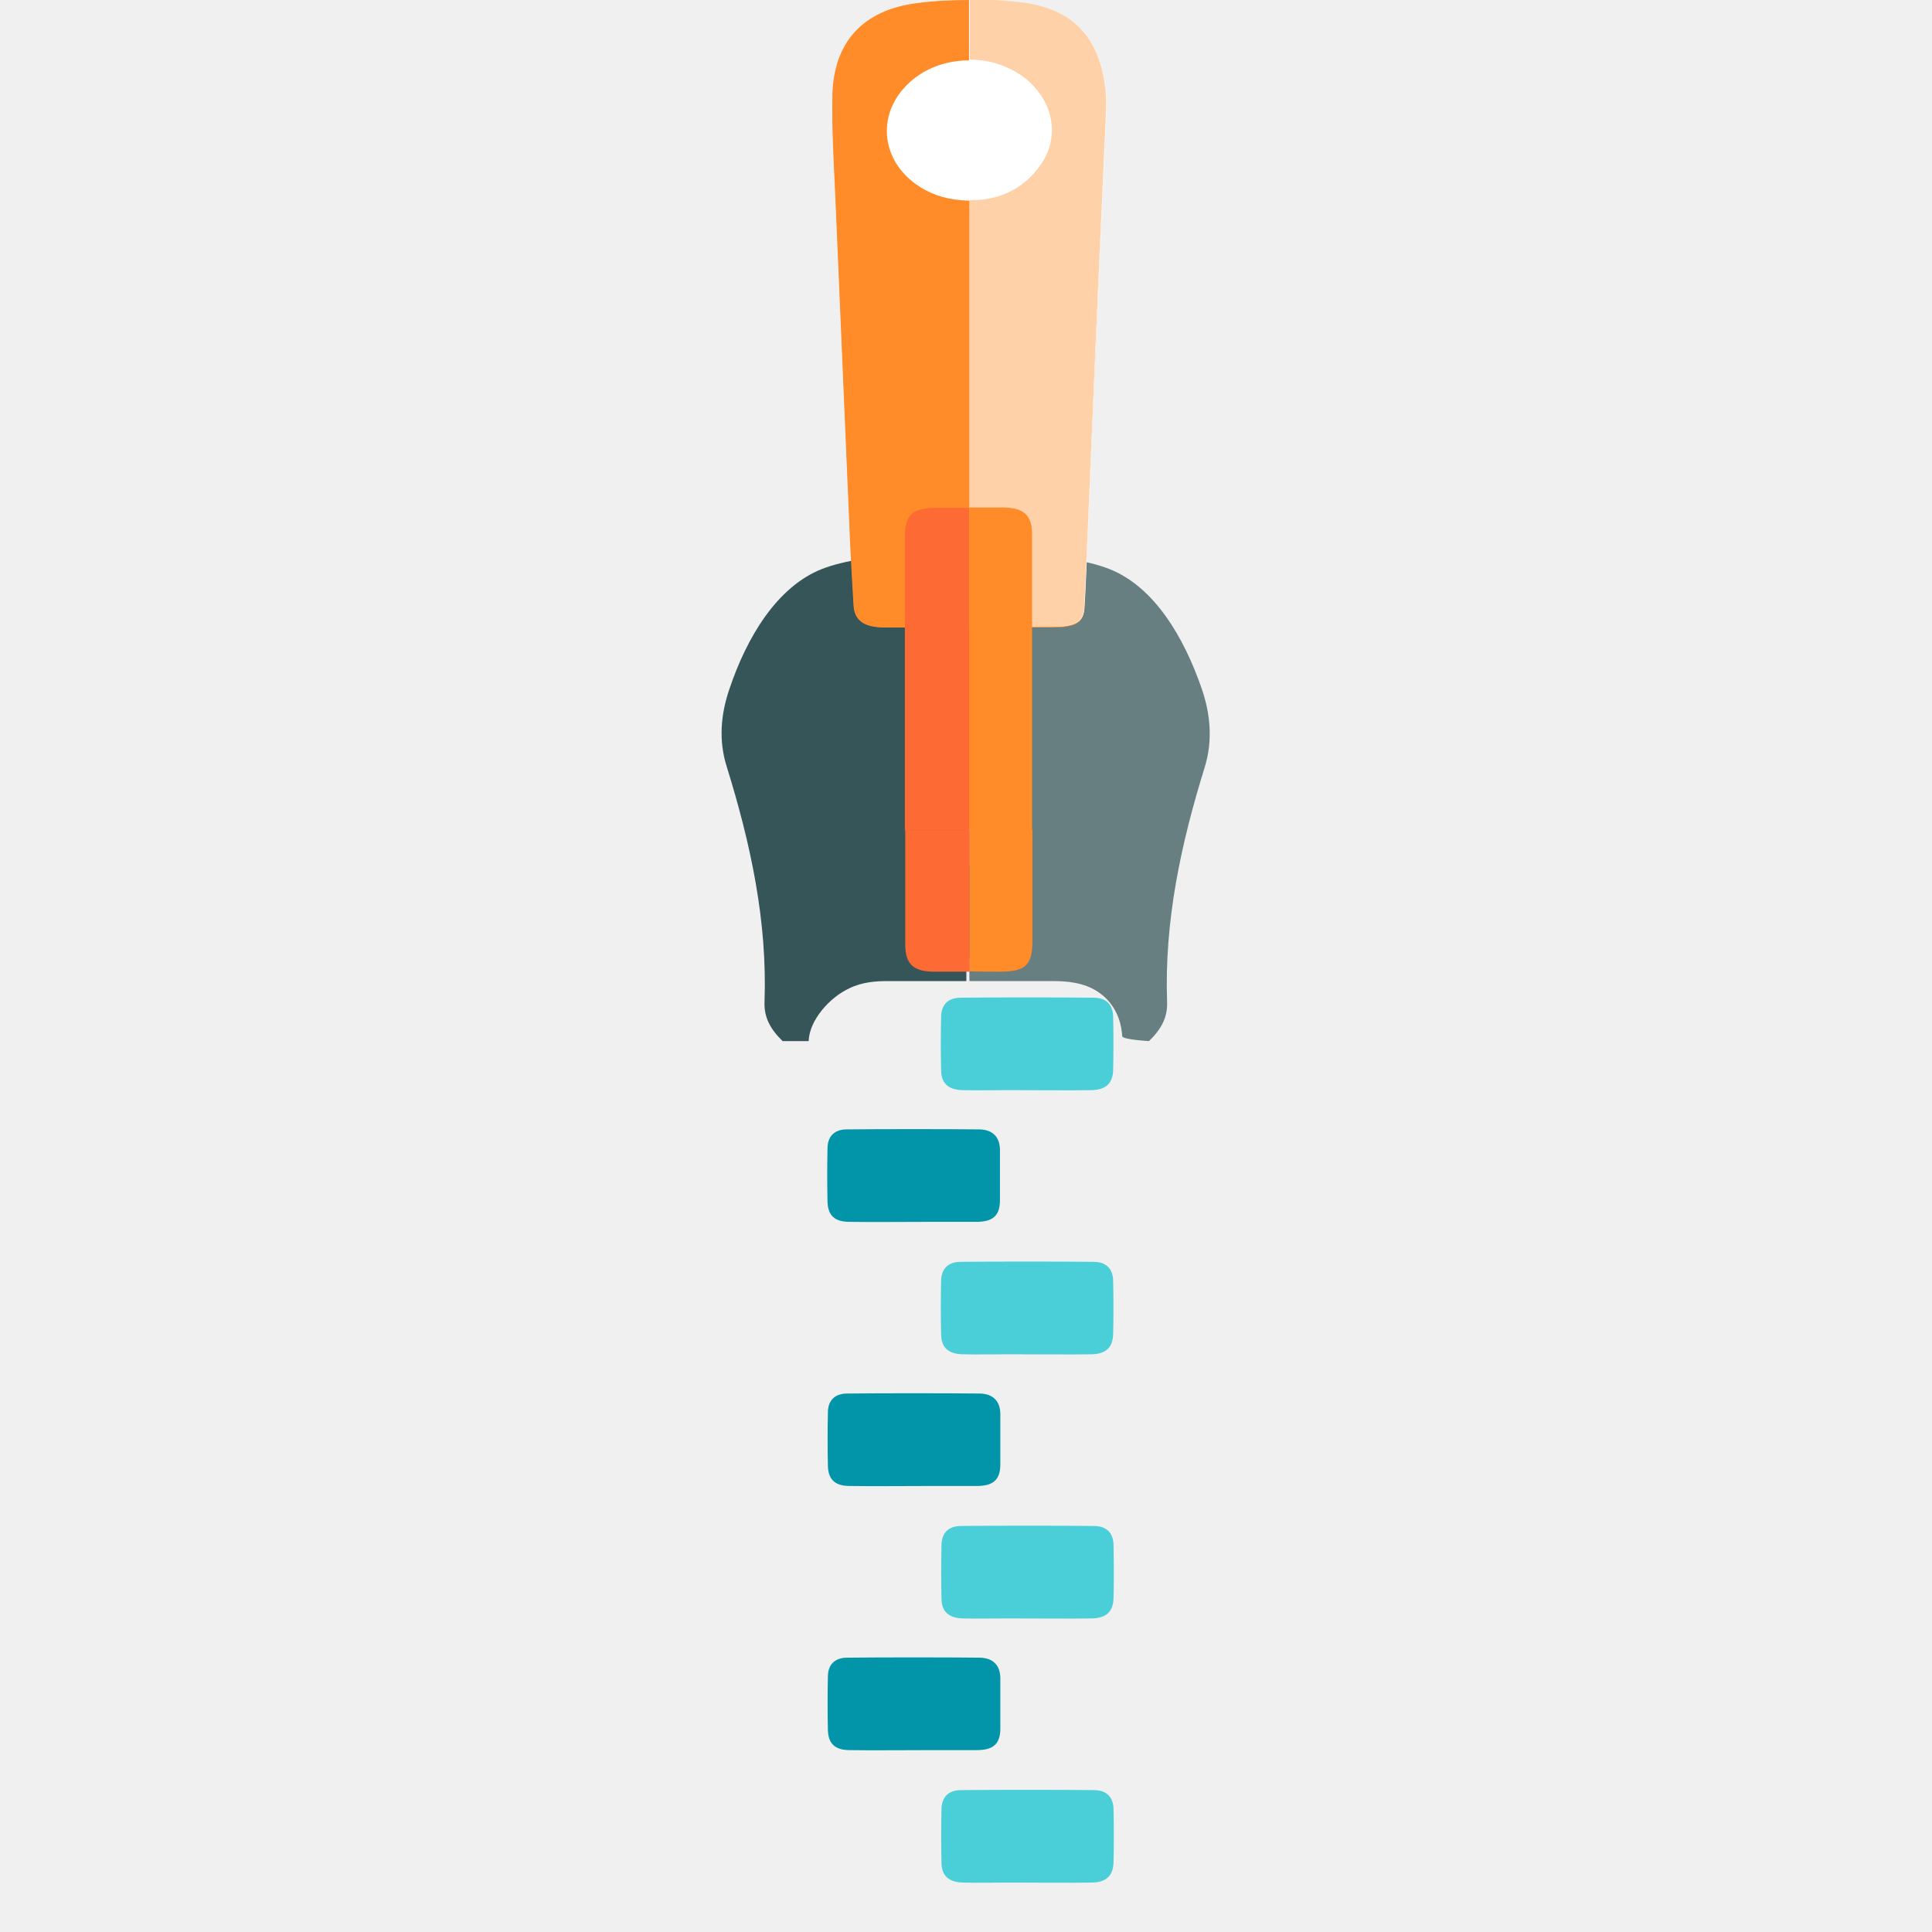
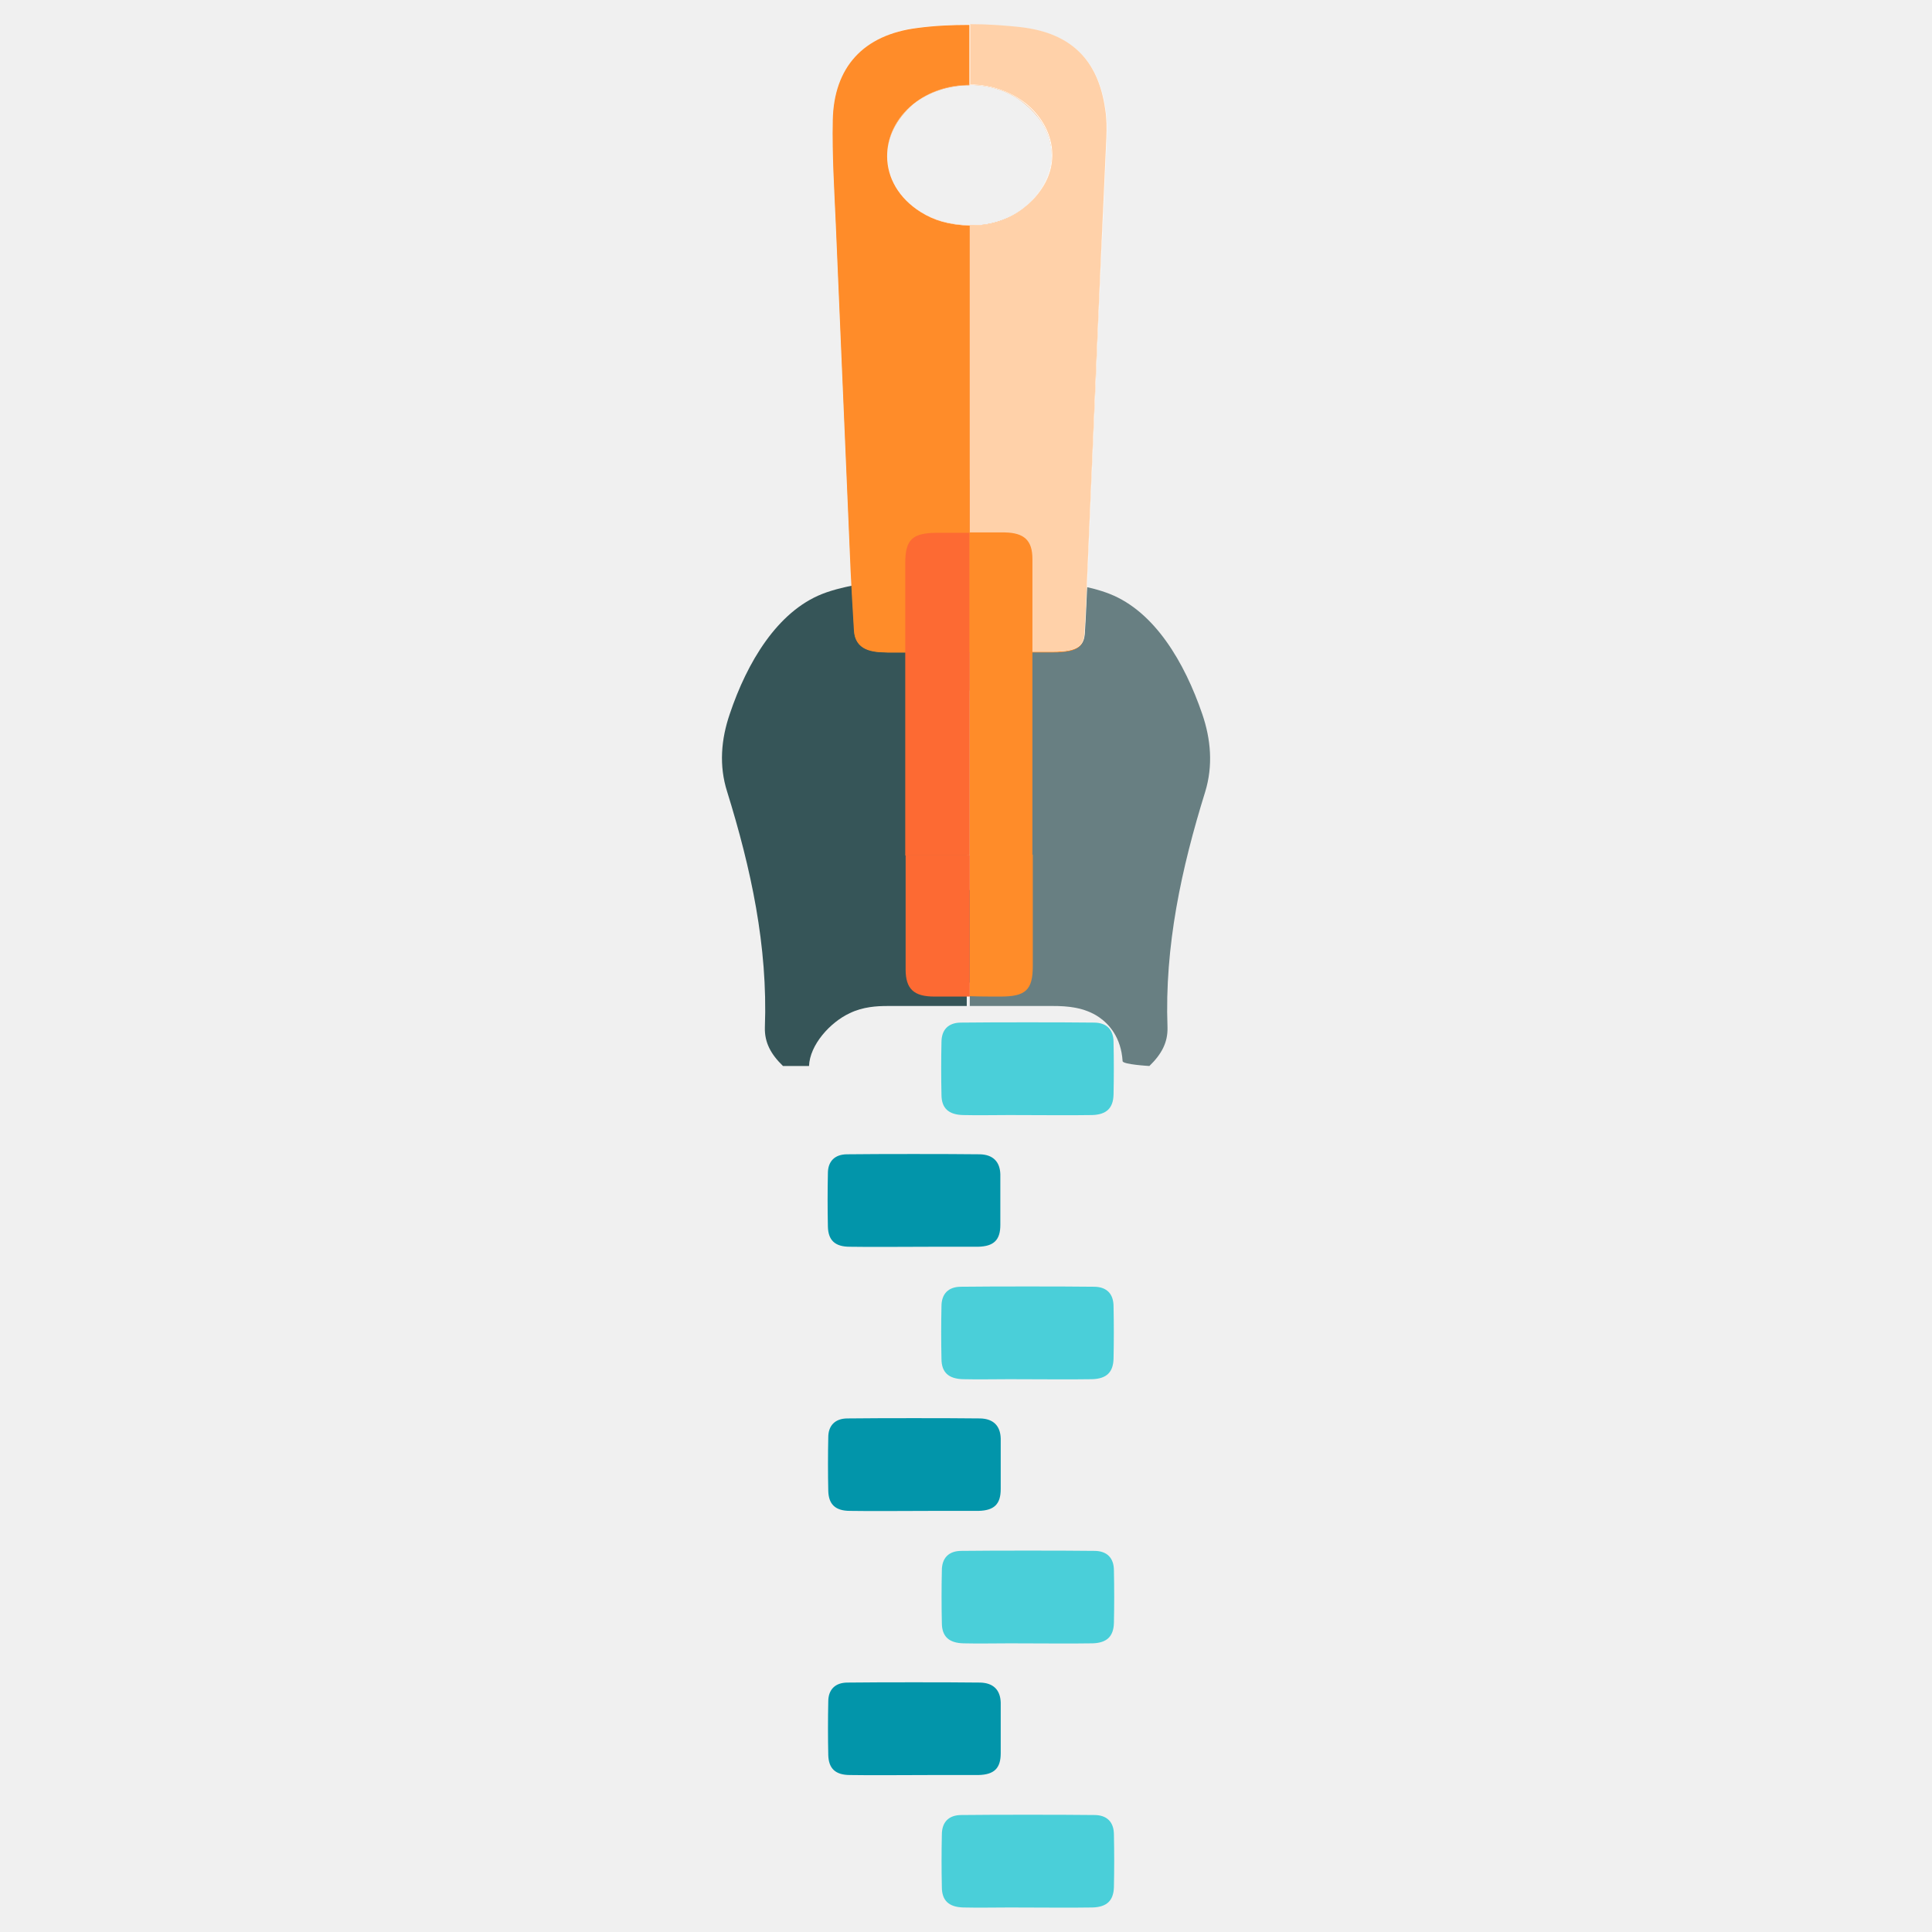
- <svg xmlns="http://www.w3.org/2000/svg" version="1.1" id="Layer_1" x="0px" y="0px" viewBox="206 -206 512 512" style="enable-background:new 206 -206 512 512;" xml:space="preserve">
+ <svg xmlns="http://www.w3.org/2000/svg" version="1.1" id="Layer_1" x="0px" y="0px" viewBox="96 11 512 512" style="enable-background:new 96 11 512 512;" xml:space="preserve">
  <style type="text/css">
	.st0{fill:#0295AA;}
	.st1{fill:#4ACFD9;}
	.st2{fill:#365558;}
	.st3{fill:#687F82;}
	.st4{fill:#FF8C29;}
	.st5{fill:#FFFFFF;}
	.st6{fill:#F0353D;}
	.st7{fill:#FFD1A9;}
	.st8{fill:#FD6A33;}
</style>
-   <path class="st0" d="M465.6,23.3c-8.4-0.1-26.8-0.1-35.2,0c-3.3,0-5.1,1.9-5.1,5c-0.1,4.7-0.1,9.5,0,14.2c0.1,3.6,1.9,5.3,5.8,5.3  c4,0.1,18,0,22,0c4,0,8,0,12,0c4.2-0.1,5.9-1.8,5.9-5.8c0-4.5,0-8.9,0-13.4C470.9,25.3,469.1,23.4,465.6,23.3z" />
-   <path class="st1" d="M473.4,82.9c-4.1,0-8.2,0.1-12.3,0c-3.8-0.1-5.7-1.8-5.7-5.4c-0.1-4.6-0.1-9.3,0-13.9c0-3.3,1.8-5.2,5.2-5.2  c8.4-0.1,26.8-0.1,35.2,0c3.4,0,5.2,1.9,5.2,5.2c0.1,4.6,0.1,9.3,0,13.9c-0.1,3.6-1.9,5.3-5.7,5.4C491.3,83,477.3,82.9,473.4,82.9z" />
-   <path class="st0" d="M465.6,93.3c-8.4-0.1-26.8-0.1-35.2,0c-3.3,0-5.1,1.9-5.1,5c-0.1,4.7-0.1,9.5,0,14.2c0.1,3.6,1.9,5.3,5.8,5.3  c4,0.1,18,0,22,0c4,0,8,0,12,0c4.2-0.1,5.9-1.8,5.9-5.8c0-4.5,0-8.9,0-13.4C470.9,95.3,469.1,93.4,465.6,93.3z" />
-   <path class="st1" d="M473.4,152.9c-4.1,0-8.2,0.1-12.3,0c-3.8-0.1-5.7-1.8-5.7-5.4c-0.1-4.6-0.1-9.3,0-13.9c0-3.3,1.8-5.2,5.2-5.2  c8.4-0.1,26.8-0.1,35.2,0c3.4,0,5.2,1.9,5.2,5.2c0.1,4.6,0.1,9.3,0,13.9c-0.1,3.6-1.9,5.3-5.7,5.4  C491.3,153,477.3,152.9,473.4,152.9z" />
-   <path class="st0" d="M465.7,163.3c-8.4-0.1-26.8-0.1-35.2,0c-3.3,0-5.1,1.9-5.1,5c-0.1,4.7-0.1,9.5,0,14.2c0.1,3.6,1.9,5.3,5.8,5.3  c4,0.1,18,0,22,0c4,0,8,0,12,0c4.2-0.1,5.9-1.8,5.9-5.8c0-4.5,0-8.9,0-13.4C471,165.3,469.2,163.4,465.7,163.3z" />
-   <path class="st1" d="M473.5,222.9c-4.1,0-8.2,0.1-12.3,0c-3.8-0.1-5.7-1.8-5.7-5.4c-0.1-4.6-0.1-9.3,0-13.9c0-3.3,1.8-5.2,5.2-5.2  c8.4-0.1,26.8-0.1,35.2,0c3.4,0,5.2,1.9,5.2,5.2c0.1,4.6,0.1,9.3,0,13.9c-0.1,3.6-1.9,5.3-5.7,5.4  C491.5,223,477.5,222.9,473.5,222.9z" />
-   <path class="st0" d="M465.7,233.3c-8.4-0.1-26.8-0.1-35.2,0c-3.3,0-5.1,1.9-5.1,5c-0.1,4.7-0.1,9.5,0,14.2c0.1,3.6,1.9,5.3,5.8,5.3  c4,0.1,18,0,22,0c4,0,8,0,12,0c4.2-0.1,5.9-1.8,5.9-5.8c0-4.5,0-8.9,0-13.4C471,235.3,469.2,233.4,465.7,233.3z" />
-   <path class="st1" d="M473.5,292.9c-4.1,0-8.2,0.1-12.3,0c-3.8-0.1-5.7-1.8-5.7-5.4c-0.1-4.6-0.1-9.3,0-13.9c0-3.3,1.8-5.2,5.2-5.2  c8.4-0.1,26.8-0.1,35.2,0c3.4,0,5.2,1.9,5.2,5.2c0.1,4.6,0.1,9.3,0,13.9c-0.1,3.6-1.9,5.3-5.7,5.4  C491.5,293,477.5,292.9,473.5,292.9z" />
-   <path class="st2" d="M431.1,55.9c3.5-1.7,7.2-1.9,10-1.9h21c0-27.5,0-96.4,0-114.7c-2,1-26.4,0.8-38.3,5.5  c-11.9,4.7-19.9,18.1-24.5,31.8c-2.3,6.7-2.9,13.7-0.7,20.6c6.3,20.3,10.8,40.9,10,62.5c-0.1,4,1.6,7.1,4.8,10.2h6.9  C420.5,64.3,425.9,58.3,431.1,55.9z" />
-   <path class="st3" d="M524.5-23.4c-4.7-13.7-12.6-27.1-24.5-31.8c-10.8-4.3-31.7-4.5-37.1-5.3V54h0.1h22c3.6,0,8.3,0.3,12.2,3  c2.6,1.8,5.8,5.3,6.2,11.6c0,0.9,7.1,1.3,7.1,1.3c3.2-3.1,4.9-6.2,4.8-10.2c-0.8-21.6,3.7-42.2,10-62.5  C527.4-9.7,526.8-16.7,524.5-23.4z" />
-   <path class="st4" d="M499-175.8c0.1-2.5,0.1-5.1-0.3-7.5c-1.8-12.8-8.7-20.2-22.3-21.8c-4.4-0.5-8.9-0.8-13.5-0.8  c-4.6,0-9.2,0.3-13.7,0.8c-14.5,1.8-22.2,10.5-22.5,24.4c-0.2,9.2,0.4,18.4,0.8,27.6c1.2,28.1,2.4,56.2,3.6,84.3  c0.4,8.8,1.1,21.9,1.2,23.4c0.3,5.2,4.7,5.7,8.8,5.7c1.2,0,11.5,0,21.8,0c9.3,0,18.8,0,22,0c6.8,0,8.2-1.7,8.4-5  c0.2-3.3,0.3-4.9,0.5-9.8C495.6-95,497.3-135.4,499-175.8z M481.8-162.4c-4.4,6.5-11,9.3-17.1,9.5c-0.7,0-1.3,0-1.9,0  c-5.6-0.2-9.4-1.4-13-3.6c-11-6.9-11.9-20.4-2-28.5c4.2-3.4,9.6-5.1,14.9-5.1c5.4,0,10.9,1.7,15,5.2  C485.1-178.9,486.8-169.7,481.8-162.4z" />
-   <path class="st5" d="M493.9-54.7c-0.2,4.9-0.3,6.5-0.5,9.8c-0.2,3.3-1.7,5-8.4,5c-3.2,0-12.7,0-22,0c-10.4,0-20.6,0-21.8,0  c-4.1,0-8.5-0.6-8.8-5.7c-0.1-1.5-0.9-14.6-1.2-23.4c-1.2-28.1-2.4-56.2-3.6-84.3c-0.4-9.2-1-18.4-0.8-27.6  c0.3-13.9,8-22.6,22.5-24.4c4.4-0.5,8.9-0.8,13.5-0.8c0.1,0,0.2,0,0.3,0c4.5,0,9,0.3,13.5,0.8c13.6,1.6,20.5,9,22.3,21.8  c0.4,2.5,0.4,5,0.3,7.5C497.3-135.4,495.6-95,493.9-54.7z" />
-   <path class="st5" d="M464.8-152.9c-0.1,0-0.1,0-0.2,0c-0.6,0-1.1,0-1.7,0c-5.6-0.2-9.4-1.4-13-3.6c-11-6.9-11.9-20.4-2-28.5  c4.2-3.4,9.5-5.1,14.9-5.1c0,0,0,0,0,0c5.4,0,10.9,1.7,15,5.2c7.2,6,8.9,15.1,3.9,22.5C477.4-155.9,470.8-153.1,464.8-152.9z" />
-   <path class="st6" d="M462.8-60.5c-0.6-0.1-1-0.2-1.2-0.3c0,18.4,0,47.2,0,74.7h1.2V-60.5z" />
-   <path class="st6" d="M462.8-85.5v55.9h-1.2c0-21.3,0-41.8,0-55.9H462.8z" />
+   <path class="st0" d="M355.7,246.9c-8.4-0.1-26.8-0.1-35.2,0c-3.3,0-5.1,1.9-5.1,5c-0.1,4.7-0.1,9.5,0,14.2c0.1,3.6,1.9,5.3,5.8,5.3  c4,0.1,18,0,22,0s8,0,12,0c4.2-0.1,5.9-1.8,5.9-5.8c0-4.5,0-8.9,0-13.4C361,248.9,359.2,247,355.7,246.9z" />
+   <path class="st1" d="M363.5,306.5c-4.1,0-8.2,0.1-12.3,0c-3.8-0.1-5.7-1.8-5.7-5.4c-0.1-4.6-0.1-9.3,0-13.9c0-3.3,1.8-5.2,5.2-5.2  c8.4-0.1,26.8-0.1,35.2,0c3.4,0,5.2,1.9,5.2,5.2c0.1,4.6,0.1,9.3,0,13.9c-0.1,3.6-1.9,5.3-5.7,5.4  C381.4,306.6,367.4,306.5,363.5,306.5z" />
+   <path class="st0" d="M355.7,316.9c-8.4-0.1-26.8-0.1-35.2,0c-3.3,0-5.1,1.9-5.1,5c-0.1,4.7-0.1,9.5,0,14.2c0.1,3.6,1.9,5.3,5.8,5.3  c4,0.1,18,0,22,0s8,0,12,0c4.2-0.1,5.9-1.8,5.9-5.8c0-4.5,0-8.9,0-13.4C361,318.9,359.2,317,355.7,316.9z" />
+   <path class="st1" d="M363.5,376.5c-4.1,0-8.2,0.1-12.3,0c-3.8-0.1-5.7-1.8-5.7-5.4c-0.1-4.6-0.1-9.3,0-13.9c0-3.3,1.8-5.2,5.2-5.2  c8.4-0.1,26.8-0.1,35.2,0c3.4,0,5.2,1.9,5.2,5.2c0.1,4.6,0.1,9.3,0,13.9c-0.1,3.6-1.9,5.3-5.7,5.4  C381.4,376.6,367.4,376.5,363.5,376.5z" />
+   <path class="st0" d="M355.8,386.9c-8.4-0.1-26.8-0.1-35.2,0c-3.3,0-5.1,1.9-5.1,5c-0.1,4.7-0.1,9.5,0,14.2c0.1,3.6,1.9,5.3,5.8,5.3  c4,0.1,18,0,22,0s8,0,12,0c4.2-0.1,5.9-1.8,5.9-5.8c0-4.5,0-8.9,0-13.4C361.1,388.9,359.3,387,355.8,386.9z" />
+   <path class="st1" d="M363.6,446.5c-4.1,0-8.2,0.1-12.3,0c-3.8-0.1-5.7-1.8-5.7-5.4c-0.1-4.6-0.1-9.3,0-13.9c0-3.3,1.8-5.2,5.2-5.2  c8.4-0.1,26.8-0.1,35.2,0c3.4,0,5.2,1.9,5.2,5.2c0.1,4.6,0.1,9.3,0,13.9c-0.1,3.6-1.9,5.3-5.7,5.4  C381.6,446.6,367.6,446.5,363.6,446.5z" />
+   <path class="st0" d="M355.8,456.9c-8.4-0.1-26.8-0.1-35.2,0c-3.3,0-5.1,1.9-5.1,5c-0.1,4.7-0.1,9.5,0,14.2c0.1,3.6,1.9,5.3,5.8,5.3  c4,0.1,18,0,22,0s8,0,12,0c4.2-0.1,5.9-1.8,5.9-5.8c0-4.5,0-8.9,0-13.4C361.1,458.9,359.3,457,355.8,456.9z" />
+   <path class="st1" d="M363.6,516.5c-4.1,0-8.2,0.1-12.3,0c-3.8-0.1-5.7-1.8-5.7-5.4c-0.1-4.6-0.1-9.3,0-13.9c0-3.3,1.8-5.2,5.2-5.2  c8.4-0.1,26.8-0.1,35.2,0c3.4,0,5.2,1.9,5.2,5.2c0.1,4.6,0.1,9.3,0,13.9c-0.1,3.6-1.9,5.3-5.7,5.4  C381.6,516.6,367.6,516.5,363.6,516.5z" />
+   <path class="st2" d="M321.2,279.5c3.5-1.7,7.2-1.9,10-1.9h21c0-27.5,0-96.4,0-114.7c-2,1-26.4,0.8-38.3,5.5s-19.9,18.1-24.5,31.8  c-2.3,6.7-2.9,13.7-0.7,20.6c6.3,20.3,10.8,40.9,10,62.5c-0.1,4,1.6,7.1,4.8,10.2h6.9C310.6,287.9,316,281.9,321.2,279.5z" />
+   <path class="st3" d="M414.6,200.2c-4.7-13.7-12.6-27.1-24.5-31.8c-10.8-4.3-31.7-4.5-37.1-5.3v114.5h0.1h22c3.6,0,8.3,0.3,12.2,3  c2.6,1.8,5.8,5.3,6.2,11.6c0,0.9,7.1,1.3,7.1,1.3c3.2-3.1,4.9-6.2,4.8-10.2c-0.8-21.6,3.7-42.2,10-62.5  C417.5,213.9,416.9,206.9,414.6,200.2z" />
+   <path class="st4" d="M388.8,40.3c-1.8-12.8-8.7-20.2-22.3-21.8c-4.4-0.5-8.9-0.8-13.5-0.8c-4.6,0-9.2,0.3-13.7,0.8  c-14.5,1.8-22.2,10.5-22.5,24.4c-0.2,9.2,0.4,18.4,0.8,27.6c1.2,28.1,2.4,56.2,3.6,84.3c0.4,8.8,1.1,21.9,1.2,23.4  c0.3,5.2,4.7,5.7,8.8,5.7c1.2,0,11.5,0,21.8,0c9.3,0,18.8,0,22,0c6.8,0,8.2-1.7,8.4-5s0.3-4.9,0.5-9.8c1.8-40.5,3.5-80.9,5.2-121.3  C389.2,45.3,389.2,42.7,388.8,40.3z M371.9,61.2c-2.2,3.3-5,5.6-7.9,7.1c-2.9,1.5-6.1,2.3-9.1,2.4c0,0-0.1,0-0.1,0c0,0-0.1,0-0.1,0  c-0.6,0-1.2,0-1.7,0c0,0-0.1,0-0.1,0c-5.6-0.2-9.4-1.4-13-3.6c-11-6.9-11.9-20.4-2-28.5c4.2-3.4,9.6-5.1,14.9-5.1c0,0,0,0,0.1,0  c0,0,0,0,0,0c5.4,0,10.9,1.7,15,5.2c1.7,1.4,3,2.9,4.1,4.6C375.6,48.9,375.7,55.6,371.9,61.2z" />
+   <path class="st4" d="M354.9,70.7c3-0.1,6.1-0.8,9.1-2.4c-3,1.5-6.1,2.3-9.2,2.4C354.8,70.7,354.8,70.7,354.9,70.7z" />
+   <path class="st4" d="M372,43.3c-1.1-1.7-2.4-3.2-4.1-4.6c-4.1-3.5-9.6-5.2-15-5.2c0,0,0,0,0,0c5.4,0,10.9,1.7,14.9,5.2  C369.5,40.1,370.9,41.7,372,43.3z" />
+   <path class="st5" d="M389,40.1c-1.8-12.8-8.7-20.2-22.3-21.8c-4.5-0.5-9-0.8-13.5-0.8c-0.1,0-0.2,0-0.3,0c-4.6,0-9.1,0.3-13.5,0.8  c-14.5,1.8-22.2,10.5-22.5,24.4c-0.2,9.2,0.4,18.4,0.8,27.6c1.2,28.1,2.4,56.2,3.6,84.3c0.3,8.8,1.1,21.9,1.2,23.4  c0.3,5.1,4.7,5.7,8.8,5.7c1.2,0,11.4,0,21.8,0c9.3,0,18.8,0,22,0c6.7,0,8.2-1.7,8.4-5s0.3-4.9,0.5-9.8c1.7-40.3,3.4-80.7,5.3-121.3  C389.4,45.1,389.4,42.6,389,40.1z M371.8,61.2c-4.3,6.5-10.9,9.3-16.9,9.5c-0.1,0-0.1,0-0.2,0c-0.6,0-1.1,0-1.7,0  c-5.6-0.2-9.4-1.4-13-3.6c-11-6.9-11.9-20.4-2-28.5c4.2-3.4,9.5-5.1,14.9-5.1c5.4,0,10.9,1.7,15,5.2  C375.1,44.7,376.8,53.8,371.8,61.2z" />
+   <path class="st6" d="M352.9,163.1c-0.6-0.1-1-0.2-1.2-0.3c0,18.4,0,47.2,0,74.7h1.2V163.1z" />
+   <path class="st6" d="M352.9,138.1V194h-1.2c0-21.3,0-41.8,0-55.9H352.9z" />
  <g>
-     <path class="st7" d="M493.8-54.7c-0.2,4.9-0.3,6.5-0.5,9.8c-0.2,3.3-1.7,5-8.4,5c-3.2,0-12.7,0-22,0v-113.1c0.6,0,1.2,0,1.9,0   c6.1-0.2,12.7-3,17.1-9.5c5-7.3,3.3-16.5-3.9-22.5c-4.2-3.4-9.6-5.2-15-5.2v-16c4.5,0,9,0.3,13.5,0.8c13.6,1.6,20.5,9,22.3,21.8   c0.4,2.5,0.4,5,0.3,7.5C497.2-135.4,495.5-95,493.8-54.7z" />
+     <path class="st7" d="M388.9,40c-1.8-12.8-8.7-20.2-22.3-21.8c-4.5-0.5-9-0.8-13.5-0.8v16c5.4,0,10.8,1.8,15,5.2   c7.2,6,8.9,15.2,3.9,22.5c-1.4,2.1-3,3.7-4.8,5.1c-3.8,3-8.2,4.4-12.3,4.5c-0.1,0-0.1,0-0.2,0c-0.6,0-1.1,0-1.7,0v113   c9.3,0,18.8,0,22,0c6.7,0,8.2-1.7,8.4-5s0.3-4.9,0.5-9.8c1.7-40.3,3.4-80.7,5.3-121.4C389.3,45,389.3,42.5,388.9,40z" />
+     <path class="st7" d="M354.9,70.7c4.1-0.1,8.6-1.5,12.3-4.5C363.5,69.1,359.1,70.5,354.9,70.7c-0.7-0.1-1.3-0.1-1.9-0.1v0.1   c0.6,0,1.1,0,1.7,0C354.8,70.7,354.8,70.7,354.9,70.7z" />
  </g>
  <g>
-     <path class="st4" d="M432.2-45.5c-0.1-1.5-0.9-14.6-1.2-23.4c-1.2-28.1-2.4-56.2-3.6-84.3c-0.4-9.2-1-18.4-0.8-27.6   c0.3-13.9,8-22.6,22.5-24.4c4.5-0.6,9.1-0.8,13.7-0.8v16c-5.4,0-10.8,1.7-14.9,5.1c-9.9,8.1-9,21.6,2,28.5c3.5,2.2,7.4,3.4,13,3.6   v113.1c-10.4,0-20.6,0-21.8,0C436.9-39.8,432.5-40.4,432.2-45.5z" />
+     <path class="st4" d="M338,38.6c4.2-3.4,9.5-5.1,14.9-5.1h0V17.6c-4.6,0-9.2,0.2-13.7,0.8c-14.5,1.8-22.2,10.5-22.5,24.4   c-0.2,9.2,0.4,18.4,0.8,27.6c1.2,28.1,2.4,56.2,3.6,84.3c0.3,8.8,1.1,21.9,1.2,23.4c0.3,5.1,4.7,5.7,8.9,5.8c1.2,0,11.4,0,21.8,0   V70.8c-5.6-0.2-9.5-1.4-13-3.6c-5.9-3.7-8.9-9.2-8.9-14.8C331.1,47.4,333.3,42.4,338,38.6z" />
+     <path class="st4" d="M338,38.7c4.1-3.4,9.5-5.1,14.9-5.1v-0.1h0C347.5,33.5,342.2,35.2,338,38.7c-4.7,3.7-6.9,8.7-6.9,13.7   C331.1,47.5,333.4,42.5,338,38.7z" />
  </g>
-   <path class="st4" d="M479.5,14c0-7.9,0-15.8,0-23.8c0,0,0,0,0,0c0-18.2,0-36.5,0-54.7c0-4.9-2.2-6.9-7.3-7c-3.1,0-6.3,0-9.4,0V14  h0.1H479.5z" />
-   <path class="st4" d="M471,51.5c6.7,0,8.6-1.7,8.6-8.1c0-9.8,0-19.6,0-29.5h-16.6h-0.1v37.5C465.6,51.5,468.3,51.5,471,51.5z" />
-   <path class="st8" d="M462.8-71.4c-2.8,0-5.6,0-8.4,0c-6.7,0-8.6,1.7-8.6,8.1c0,19.4,0,38.8,0,58.2c0,6.4,0,12.8,0,19.2h17V-71.4z" />
-   <path class="st8" d="M445.9,44.3c0,5.2,2.2,7.2,7.6,7.2c3.1,0,6.2,0,9.4,0V14h-17C445.9,24.1,445.9,34.2,445.9,44.3z" />
+   <path class="st4" d="M369.6,237.6c0-7.9,0-15.8,0-23.8l0,0c0-18.2,0-36.5,0-54.7c0-4.9-2.2-6.9-7.3-7c-3.1,0-6.3,0-9.4,0v85.5h0.1  H369.6z" />
+   <path class="st4" d="M361.1,275.1c6.7,0,8.6-1.7,8.6-8.1c0-9.8,0-19.6,0-29.5h-16.6H353V275C355.7,275.1,358.4,275.1,361.1,275.1z" />
+   <path class="st8" d="M352.9,152.2c-2.8,0-5.6,0-8.4,0c-6.7,0-8.6,1.7-8.6,8.1c0,19.4,0,38.8,0,58.2c0,6.4,0,12.8,0,19.2h17V152.2z" />
+   <path class="st8" d="M336,267.9c0,5.2,2.2,7.2,7.6,7.2c3.1,0,6.2,0,9.4,0v-37.5h-17C336,247.7,336,257.8,336,267.9z" />
</svg>
